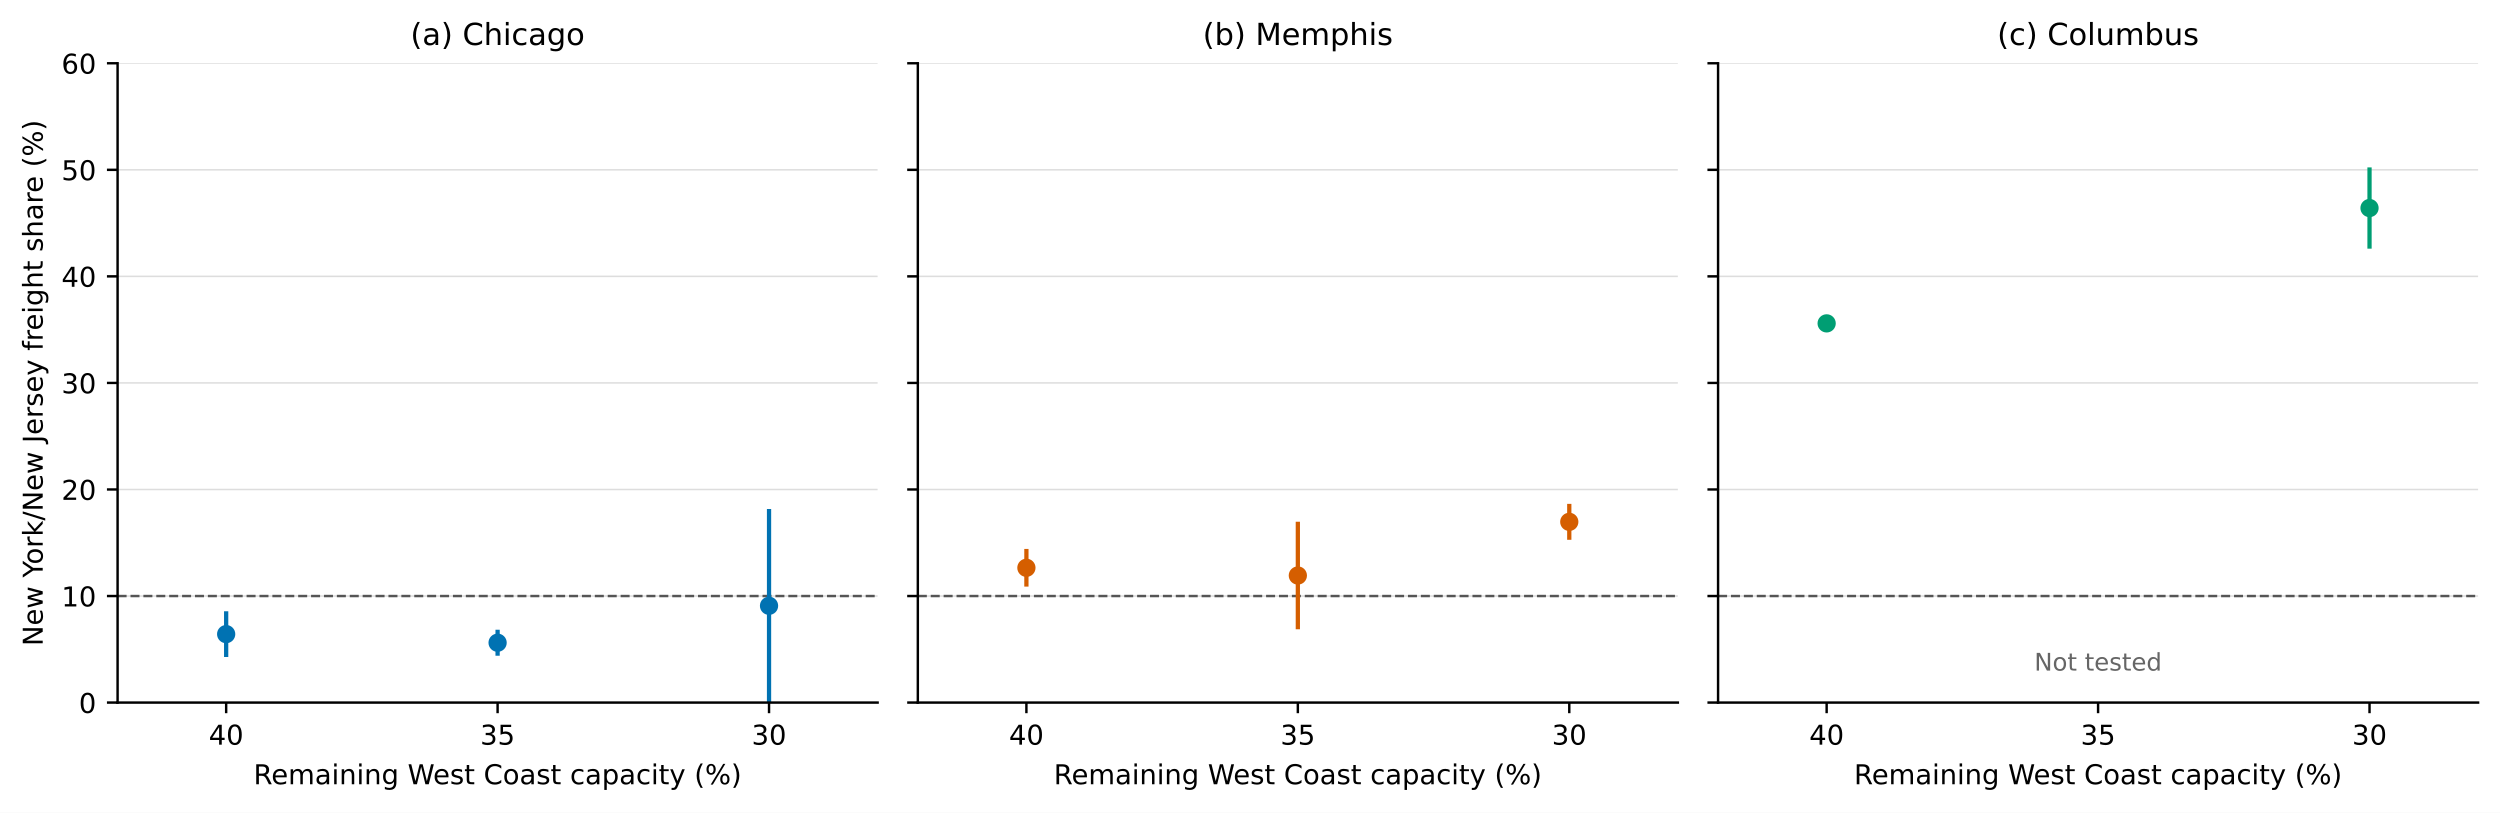
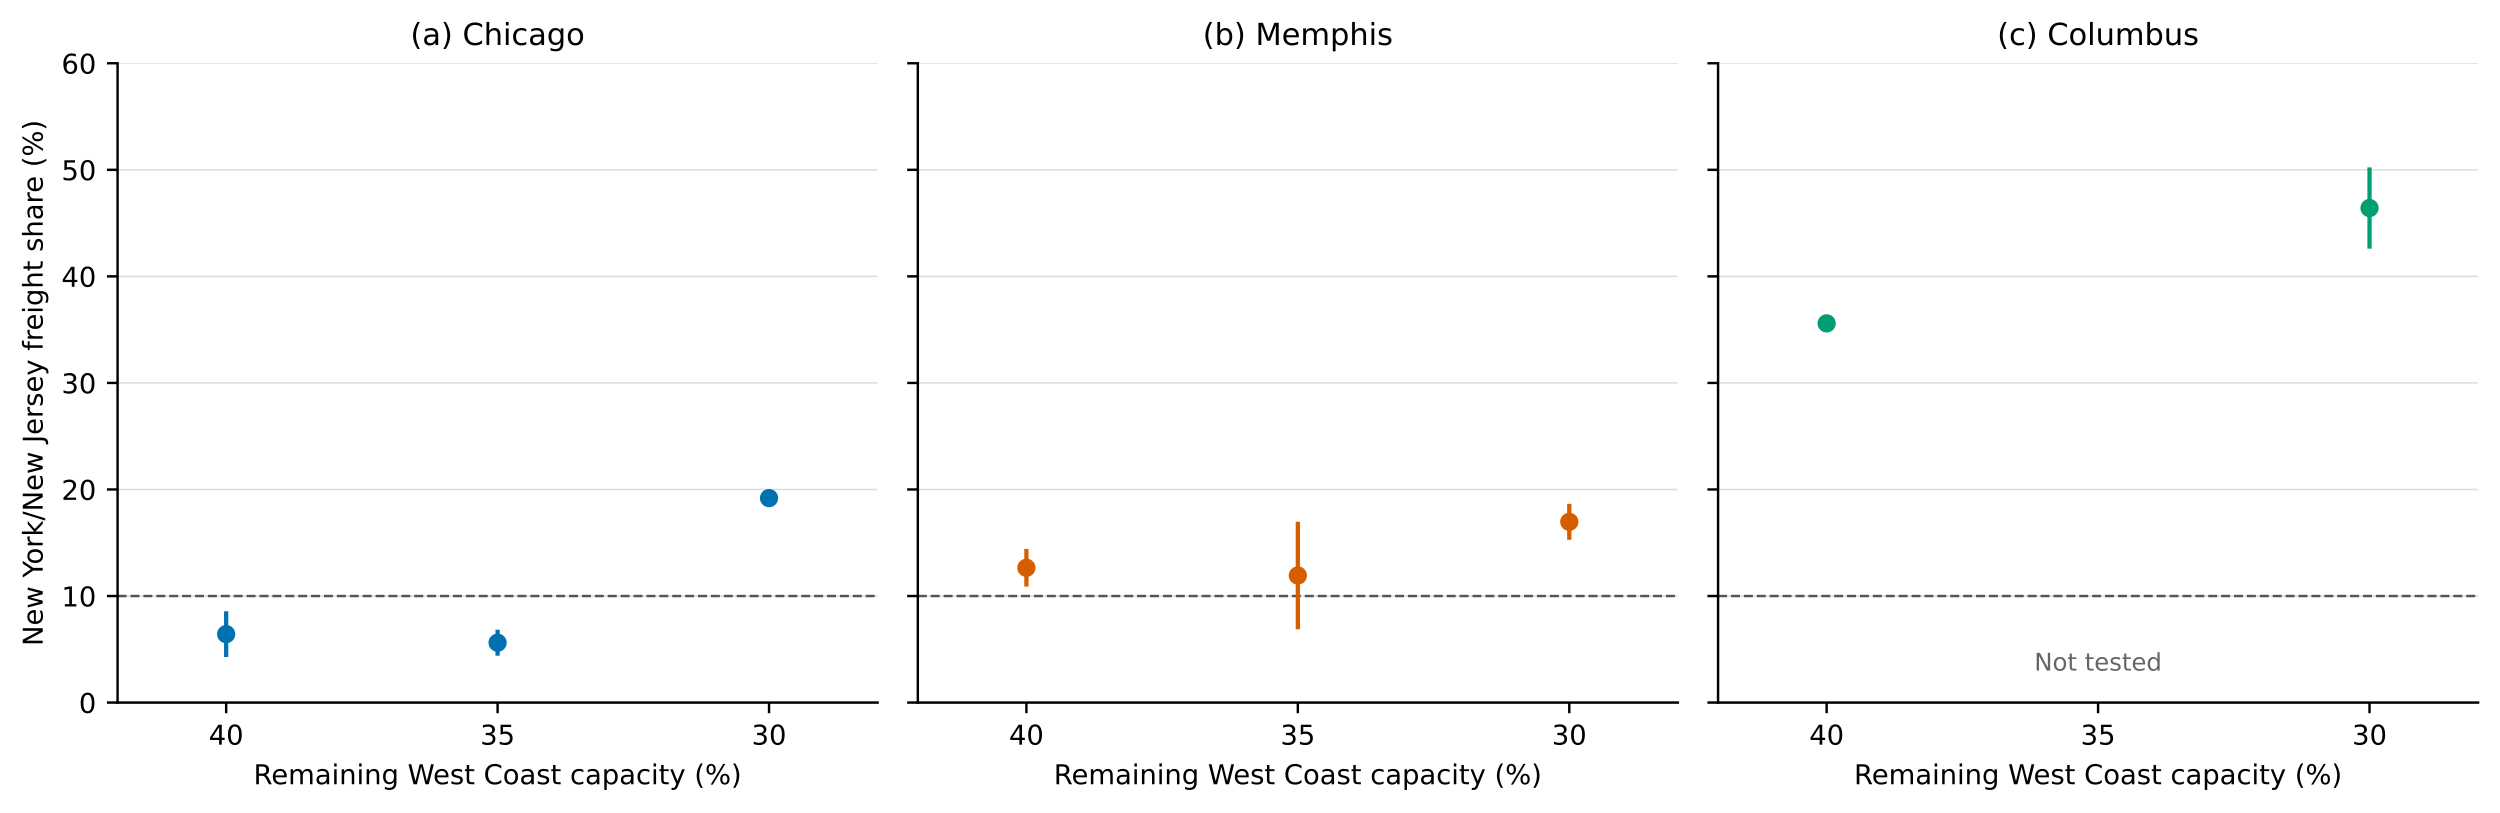
<svg xmlns="http://www.w3.org/2000/svg" xmlns:xlink="http://www.w3.org/1999/xlink" width="821.811pt" height="267.157pt" viewBox="0 0 821.811 267.157" version="1.1">
  <defs>
    <style type="text/css">*{stroke-linejoin: round; stroke-linecap: butt}</style>
  </defs>
  <g id="figure_1">
    <g id="patch_1">
      <path d="M 0 267.157  L 821.811 267.157  L 821.811 0  L 0 0  z " style="fill: #ffffff" />
    </g>
    <g id="axes_1">
      <g id="patch_2">
        <path d="M 38.653 230.956  L 288.493 230.956  L 288.493 20.798  L 38.653 20.798  z " style="fill: #ffffff" />
      </g>
      <g id="matplotlib.axis_1">
        <g id="xtick_1">
          <g id="line2d_1">
            <defs>
-               <path id="m15341f79a3" d="M 0 0  L 0 3.5  " style="stroke: #000000; stroke-width: 0.8" />
+               <path id="m44be8a5273" d="M 0 0  L 0 3.5  " style="stroke: #000000; stroke-width: 0.8" />
            </defs>
            <g>
-               <use xlink:href="#m15341f79a3" x="74.345" y="230.956" style="stroke: #000000; stroke-width: 0.8" />
+               <use xlink:href="#m44be8a5273" x="74.345" y="230.956" style="stroke: #000000; stroke-width: 0.8" />
            </g>
          </g>
          <g id="text_1">
            <text style="font-size: 9px; font-family: 'DejaVu Sans'; text-anchor: middle" x="74.345" y="244.794" transform="rotate(-0 74.34453 244.7942)">40</text>
          </g>
        </g>
        <g id="xtick_2">
          <g id="line2d_2">
            <g>
-               <use xlink:href="#m15341f79a3" x="163.573" y="230.956" style="stroke: #000000; stroke-width: 0.8" />
+               <use xlink:href="#m44be8a5273" x="163.573" y="230.956" style="stroke: #000000; stroke-width: 0.8" />
            </g>
          </g>
          <g id="text_2">
            <text style="font-size: 9px; font-family: 'DejaVu Sans'; text-anchor: middle" x="163.573" y="244.794" transform="rotate(-0 163.5729 244.7942)">35</text>
          </g>
        </g>
        <g id="xtick_3">
          <g id="line2d_3">
            <g>
-               <use xlink:href="#m15341f79a3" x="252.801" y="230.956" style="stroke: #000000; stroke-width: 0.8" />
+               <use xlink:href="#m44be8a5273" x="252.801" y="230.956" style="stroke: #000000; stroke-width: 0.8" />
            </g>
          </g>
          <g id="text_3">
            <text style="font-size: 9px; font-family: 'DejaVu Sans'; text-anchor: middle" x="252.801" y="244.794" transform="rotate(-0 252.8012 244.7942)">30</text>
          </g>
        </g>
        <g id="text_4">
          <text style="font-size: 9px; font-family: 'DejaVu Sans'; text-anchor: middle" x="163.573" y="257.795" transform="rotate(-0 163.5729 257.7949)">Remaining West Coast capacity (%)</text>
        </g>
      </g>
      <g id="matplotlib.axis_2">
        <g id="ytick_1">
          <g id="line2d_4">
-             <path d="M 38.653 230.956  L 288.493 230.956  " clip-path="url(#p2582a932fb)" style="fill: none; stroke: #dddddd; stroke-width: 0.5; stroke-linecap: square" />
+             <path d="M 38.653 230.956  L 288.493 230.956  " clip-path="url(#pbbbb06b4f9)" style="fill: none; stroke: #dddddd; stroke-width: 0.5; stroke-linecap: square" />
          </g>
          <g id="line2d_5">
            <defs>
-               <path id="m9ee6df591f" d="M 0 0  L -3.5 0  " style="stroke: #000000; stroke-width: 0.8" />
+               <path id="m1dd9c186f9" d="M 0 0  L -3.5 0  " style="stroke: #000000; stroke-width: 0.8" />
            </defs>
            <g>
-               <use xlink:href="#m9ee6df591f" x="38.653" y="230.956" style="stroke: #000000; stroke-width: 0.8" />
+               <use xlink:href="#m1dd9c186f9" x="38.653" y="230.956" style="stroke: #000000; stroke-width: 0.8" />
            </g>
          </g>
          <g id="text_5">
            <text style="font-size: 9px; font-family: 'DejaVu Sans'; text-anchor: end" x="31.653" y="234.375" transform="rotate(-0 31.6532 234.3753)">0</text>
          </g>
        </g>
        <g id="ytick_2">
          <g id="line2d_6">
-             <path d="M 38.653 195.93  L 288.493 195.93  " clip-path="url(#p2582a932fb)" style="fill: none; stroke: #dddddd; stroke-width: 0.5; stroke-linecap: square" />
+             <path d="M 38.653 195.93  L 288.493 195.93  " clip-path="url(#pbbbb06b4f9)" style="fill: none; stroke: #dddddd; stroke-width: 0.5; stroke-linecap: square" />
          </g>
          <g id="line2d_7">
            <g>
-               <use xlink:href="#m9ee6df591f" x="38.653" y="195.93" style="stroke: #000000; stroke-width: 0.8" />
+               <use xlink:href="#m1dd9c186f9" x="38.653" y="195.93" style="stroke: #000000; stroke-width: 0.8" />
            </g>
          </g>
          <g id="text_6">
            <text style="font-size: 9px; font-family: 'DejaVu Sans'; text-anchor: end" x="31.653" y="199.349" transform="rotate(-0 31.6532 199.349)">10</text>
          </g>
        </g>
        <g id="ytick_3">
          <g id="line2d_8">
-             <path d="M 38.653 160.904  L 288.493 160.904  " clip-path="url(#p2582a932fb)" style="fill: none; stroke: #dddddd; stroke-width: 0.5; stroke-linecap: square" />
+             <path d="M 38.653 160.904  L 288.493 160.904  " clip-path="url(#pbbbb06b4f9)" style="fill: none; stroke: #dddddd; stroke-width: 0.5; stroke-linecap: square" />
          </g>
          <g id="line2d_9">
            <g>
-               <use xlink:href="#m9ee6df591f" x="38.653" y="160.904" style="stroke: #000000; stroke-width: 0.8" />
+               <use xlink:href="#m1dd9c186f9" x="38.653" y="160.904" style="stroke: #000000; stroke-width: 0.8" />
            </g>
          </g>
          <g id="text_7">
            <text style="font-size: 9px; font-family: 'DejaVu Sans'; text-anchor: end" x="31.653" y="164.323" transform="rotate(-0 31.6532 164.3226)">20</text>
          </g>
        </g>
        <g id="ytick_4">
          <g id="line2d_10">
-             <path d="M 38.653 125.877  L 288.493 125.877  " clip-path="url(#p2582a932fb)" style="fill: none; stroke: #dddddd; stroke-width: 0.5; stroke-linecap: square" />
+             <path d="M 38.653 125.877  L 288.493 125.877  " clip-path="url(#pbbbb06b4f9)" style="fill: none; stroke: #dddddd; stroke-width: 0.5; stroke-linecap: square" />
          </g>
          <g id="line2d_11">
            <g>
-               <use xlink:href="#m9ee6df591f" x="38.653" y="125.877" style="stroke: #000000; stroke-width: 0.8" />
+               <use xlink:href="#m1dd9c186f9" x="38.653" y="125.877" style="stroke: #000000; stroke-width: 0.8" />
            </g>
          </g>
          <g id="text_8">
            <text style="font-size: 9px; font-family: 'DejaVu Sans'; text-anchor: end" x="31.653" y="129.296" transform="rotate(-0 31.6532 129.2963)">30</text>
          </g>
        </g>
        <g id="ytick_5">
          <g id="line2d_12">
-             <path d="M 38.653 90.851  L 288.493 90.851  " clip-path="url(#p2582a932fb)" style="fill: none; stroke: #dddddd; stroke-width: 0.5; stroke-linecap: square" />
+             <path d="M 38.653 90.851  L 288.493 90.851  " clip-path="url(#pbbbb06b4f9)" style="fill: none; stroke: #dddddd; stroke-width: 0.5; stroke-linecap: square" />
          </g>
          <g id="line2d_13">
            <g>
-               <use xlink:href="#m9ee6df591f" x="38.653" y="90.851" style="stroke: #000000; stroke-width: 0.8" />
+               <use xlink:href="#m1dd9c186f9" x="38.653" y="90.851" style="stroke: #000000; stroke-width: 0.8" />
            </g>
          </g>
          <g id="text_9">
            <text style="font-size: 9px; font-family: 'DejaVu Sans'; text-anchor: end" x="31.653" y="94.27" transform="rotate(-0 31.6532 94.27001)">40</text>
          </g>
        </g>
        <g id="ytick_6">
          <g id="line2d_14">
-             <path d="M 38.653 55.825  L 288.493 55.825  " clip-path="url(#p2582a932fb)" style="fill: none; stroke: #dddddd; stroke-width: 0.5; stroke-linecap: square" />
+             <path d="M 38.653 55.825  L 288.493 55.825  " clip-path="url(#pbbbb06b4f9)" style="fill: none; stroke: #dddddd; stroke-width: 0.5; stroke-linecap: square" />
          </g>
          <g id="line2d_15">
            <g>
-               <use xlink:href="#m9ee6df591f" x="38.653" y="55.825" style="stroke: #000000; stroke-width: 0.8" />
+               <use xlink:href="#m1dd9c186f9" x="38.653" y="55.825" style="stroke: #000000; stroke-width: 0.8" />
            </g>
          </g>
          <g id="text_10">
            <text style="font-size: 9px; font-family: 'DejaVu Sans'; text-anchor: end" x="31.653" y="59.244" transform="rotate(-0 31.6532 59.2437)">50</text>
          </g>
        </g>
        <g id="ytick_7">
          <g id="line2d_16">
-             <path d="M 38.653 20.798  L 288.493 20.798  " clip-path="url(#p2582a932fb)" style="fill: none; stroke: #dddddd; stroke-width: 0.5; stroke-linecap: square" />
+             <path d="M 38.653 20.798  L 288.493 20.798  " clip-path="url(#pbbbb06b4f9)" style="fill: none; stroke: #dddddd; stroke-width: 0.5; stroke-linecap: square" />
          </g>
          <g id="line2d_17">
            <g>
-               <use xlink:href="#m9ee6df591f" x="38.653" y="20.798" style="stroke: #000000; stroke-width: 0.8" />
+               <use xlink:href="#m1dd9c186f9" x="38.653" y="20.798" style="stroke: #000000; stroke-width: 0.8" />
            </g>
          </g>
          <g id="text_11">
            <text style="font-size: 9px; font-family: 'DejaVu Sans'; text-anchor: end" x="31.653" y="24.217" transform="rotate(-0 31.6532 24.21738)">60</text>
          </g>
        </g>
        <g id="text_12">
          <text style="font-size: 9px; font-family: 'DejaVu Sans'; text-anchor: middle" x="14.039" y="125.877" transform="rotate(-90 14.03859 125.8774)">New York/New Jersey freight share (%)</text>
        </g>
      </g>
      <g id="line2d_18">
-         <path d="M 38.653 195.93  L 288.493 195.93  " clip-path="url(#p2582a932fb)" style="fill: none; stroke-dasharray: 2.96,1.28; stroke-dashoffset: 0; stroke: #555555; stroke-width: 0.8" />
+         <path d="M 38.653 195.93  L 288.493 195.93  " clip-path="url(#pbbbb06b4f9)" style="fill: none; stroke-dasharray: 2.96,1.28; stroke-dashoffset: 0; stroke: #555555; stroke-width: 0.8" />
      </g>
      <g id="LineCollection_1">
-         <path d="M 74.345 215.967  L 74.345 200.931  " clip-path="url(#p2582a932fb)" style="fill: none; stroke: #0072b2; stroke-width: 1.4" />
+         <path d="M 74.345 215.967  L 74.345 200.931  " clip-path="url(#pbbbb06b4f9)" style="fill: none; stroke: #0072b2; stroke-width: 1.4" />
      </g>
      <g id="line2d_19">
        <defs>
-           <path id="mb0be845fad" d="M 0 2.5  C 0.663 2.5 1.299 2.237 1.768 1.768  C 2.237 1.299 2.5 0.663 2.5 0  C 2.5 -0.663 2.237 -1.299 1.768 -1.768  C 1.299 -2.237 0.663 -2.5 0 -2.5  C -0.663 -2.5 -1.299 -2.237 -1.768 -1.768  C -2.237 -1.299 -2.5 -0.663 -2.5 0  C -2.5 0.663 -2.237 1.299 -1.768 1.768  C -1.299 2.237 -0.663 2.5 0 2.5  z " style="stroke: #0072b2" />
+           <path id="m80bea2615d" d="M 0 2.5  C 0.663 2.5 1.299 2.237 1.768 1.768  C 2.237 1.299 2.5 0.663 2.5 0  C 2.5 -0.663 2.237 -1.299 1.768 -1.768  C 1.299 -2.237 0.663 -2.5 0 -2.5  C -0.663 -2.5 -1.299 -2.237 -1.768 -1.768  C -2.237 -1.299 -2.5 -0.663 -2.5 0  C -2.5 0.663 -2.237 1.299 -1.768 1.768  C -1.299 2.237 -0.663 2.5 0 2.5  z " style="stroke: #0072b2" />
        </defs>
-         <g clip-path="url(#p2582a932fb)">
-           <use xlink:href="#mb0be845fad" x="74.345" y="208.449" style="fill: #0072b2; stroke: #0072b2" />
+         <g clip-path="url(#pbbbb06b4f9)">
+           <use xlink:href="#m80bea2615d" x="74.345" y="208.449" style="fill: #0072b2; stroke: #0072b2" />
        </g>
      </g>
      <g id="LineCollection_2">
-         <path d="M 163.573 215.553  L 163.573 207.005  " clip-path="url(#p2582a932fb)" style="fill: none; stroke: #0072b2; stroke-width: 1.4" />
+         <path d="M 163.573 215.553  L 163.573 207.005  " clip-path="url(#pbbbb06b4f9)" style="fill: none; stroke: #0072b2; stroke-width: 1.4" />
      </g>
      <g id="line2d_20">
-         <g clip-path="url(#p2582a932fb)">
-           <use xlink:href="#mb0be845fad" x="163.573" y="211.279" style="fill: #0072b2; stroke: #0072b2" />
+         <g clip-path="url(#pbbbb06b4f9)">
+           <use xlink:href="#m80bea2615d" x="163.573" y="211.279" style="fill: #0072b2; stroke: #0072b2" />
        </g>
      </g>
      <g id="LineCollection_3">
-         <path d="M 252.801 230.956  L 252.801 167.315  " clip-path="url(#p2582a932fb)" style="fill: none; stroke: #0072b2; stroke-width: 1.4" />
+         <path d="M 252.801 163.734  L 252.801 163.734  " clip-path="url(#pbbbb06b4f9)" style="fill: none; stroke: #0072b2; stroke-width: 1.4" />
      </g>
      <g id="line2d_21">
-         <g clip-path="url(#p2582a932fb)">
-           <use xlink:href="#mb0be845fad" x="252.801" y="199.136" style="fill: #0072b2; stroke: #0072b2" />
+         <g clip-path="url(#pbbbb06b4f9)">
+           <use xlink:href="#m80bea2615d" x="252.801" y="163.734" style="fill: #0072b2; stroke: #0072b2" />
        </g>
      </g>
      <g id="patch_3">
        <path d="M 38.653 230.956  L 38.653 20.798  " style="fill: none; stroke: #000000; stroke-width: 0.8; stroke-linejoin: miter; stroke-linecap: square" />
      </g>
      <g id="patch_4">
        <path d="M 38.653 230.956  L 288.493 230.956  " style="fill: none; stroke: #000000; stroke-width: 0.8; stroke-linejoin: miter; stroke-linecap: square" />
      </g>
      <g id="text_13">
        <text style="font-size: 10px; font-family: 'DejaVu Sans'; text-anchor: middle" x="163.573" y="14.798" transform="rotate(-0 163.5729 14.79844)">(a) Chicago</text>
      </g>
    </g>
    <g id="axes_2">
      <g id="patch_5">
        <path d="M 301.712 230.956  L 551.552 230.956  L 551.552 20.798  L 301.712 20.798  z " style="fill: #ffffff" />
      </g>
      <g id="matplotlib.axis_3">
        <g id="xtick_4">
          <g id="line2d_22">
            <g>
-               <use xlink:href="#m15341f79a3" x="337.404" y="230.956" style="stroke: #000000; stroke-width: 0.8" />
+               <use xlink:href="#m44be8a5273" x="337.404" y="230.956" style="stroke: #000000; stroke-width: 0.8" />
            </g>
          </g>
          <g id="text_14">
            <text style="font-size: 9px; font-family: 'DejaVu Sans'; text-anchor: middle" x="337.404" y="244.794" transform="rotate(-0 337.4038 244.7942)">40</text>
          </g>
        </g>
        <g id="xtick_5">
          <g id="line2d_23">
            <g>
-               <use xlink:href="#m15341f79a3" x="426.632" y="230.956" style="stroke: #000000; stroke-width: 0.8" />
+               <use xlink:href="#m44be8a5273" x="426.632" y="230.956" style="stroke: #000000; stroke-width: 0.8" />
            </g>
          </g>
          <g id="text_15">
            <text style="font-size: 9px; font-family: 'DejaVu Sans'; text-anchor: middle" x="426.632" y="244.794" transform="rotate(-0 426.6321 244.7942)">35</text>
          </g>
        </g>
        <g id="xtick_6">
          <g id="line2d_24">
            <g>
-               <use xlink:href="#m15341f79a3" x="515.86" y="230.956" style="stroke: #000000; stroke-width: 0.8" />
+               <use xlink:href="#m44be8a5273" x="515.86" y="230.956" style="stroke: #000000; stroke-width: 0.8" />
            </g>
          </g>
          <g id="text_16">
            <text style="font-size: 9px; font-family: 'DejaVu Sans'; text-anchor: middle" x="515.86" y="244.794" transform="rotate(-0 515.8605 244.7942)">30</text>
          </g>
        </g>
        <g id="text_17">
          <text style="font-size: 9px; font-family: 'DejaVu Sans'; text-anchor: middle" x="426.632" y="257.795" transform="rotate(-0 426.6321 257.7949)">Remaining West Coast capacity (%)</text>
        </g>
      </g>
      <g id="matplotlib.axis_4">
        <g id="ytick_8">
          <g id="line2d_25">
-             <path d="M 301.712 230.956  L 551.552 230.956  " clip-path="url(#p859bc1b800)" style="fill: none; stroke: #dddddd; stroke-width: 0.5; stroke-linecap: square" />
+             <path d="M 301.712 230.956  L 551.552 230.956  " clip-path="url(#pc52e83fd47)" style="fill: none; stroke: #dddddd; stroke-width: 0.5; stroke-linecap: square" />
          </g>
          <g id="line2d_26">
            <g>
-               <use xlink:href="#m9ee6df591f" x="301.712" y="230.956" style="stroke: #000000; stroke-width: 0.8" />
+               <use xlink:href="#m1dd9c186f9" x="301.712" y="230.956" style="stroke: #000000; stroke-width: 0.8" />
            </g>
          </g>
        </g>
        <g id="ytick_9">
          <g id="line2d_27">
-             <path d="M 301.712 195.93  L 551.552 195.93  " clip-path="url(#p859bc1b800)" style="fill: none; stroke: #dddddd; stroke-width: 0.5; stroke-linecap: square" />
+             <path d="M 301.712 195.93  L 551.552 195.93  " clip-path="url(#pc52e83fd47)" style="fill: none; stroke: #dddddd; stroke-width: 0.5; stroke-linecap: square" />
          </g>
          <g id="line2d_28">
            <g>
-               <use xlink:href="#m9ee6df591f" x="301.712" y="195.93" style="stroke: #000000; stroke-width: 0.8" />
+               <use xlink:href="#m1dd9c186f9" x="301.712" y="195.93" style="stroke: #000000; stroke-width: 0.8" />
            </g>
          </g>
        </g>
        <g id="ytick_10">
          <g id="line2d_29">
-             <path d="M 301.712 160.904  L 551.552 160.904  " clip-path="url(#p859bc1b800)" style="fill: none; stroke: #dddddd; stroke-width: 0.5; stroke-linecap: square" />
+             <path d="M 301.712 160.904  L 551.552 160.904  " clip-path="url(#pc52e83fd47)" style="fill: none; stroke: #dddddd; stroke-width: 0.5; stroke-linecap: square" />
          </g>
          <g id="line2d_30">
            <g>
-               <use xlink:href="#m9ee6df591f" x="301.712" y="160.904" style="stroke: #000000; stroke-width: 0.8" />
+               <use xlink:href="#m1dd9c186f9" x="301.712" y="160.904" style="stroke: #000000; stroke-width: 0.8" />
            </g>
          </g>
        </g>
        <g id="ytick_11">
          <g id="line2d_31">
-             <path d="M 301.712 125.877  L 551.552 125.877  " clip-path="url(#p859bc1b800)" style="fill: none; stroke: #dddddd; stroke-width: 0.5; stroke-linecap: square" />
+             <path d="M 301.712 125.877  L 551.552 125.877  " clip-path="url(#pc52e83fd47)" style="fill: none; stroke: #dddddd; stroke-width: 0.5; stroke-linecap: square" />
          </g>
          <g id="line2d_32">
            <g>
-               <use xlink:href="#m9ee6df591f" x="301.712" y="125.877" style="stroke: #000000; stroke-width: 0.8" />
+               <use xlink:href="#m1dd9c186f9" x="301.712" y="125.877" style="stroke: #000000; stroke-width: 0.8" />
            </g>
          </g>
        </g>
        <g id="ytick_12">
          <g id="line2d_33">
-             <path d="M 301.712 90.851  L 551.552 90.851  " clip-path="url(#p859bc1b800)" style="fill: none; stroke: #dddddd; stroke-width: 0.5; stroke-linecap: square" />
+             <path d="M 301.712 90.851  L 551.552 90.851  " clip-path="url(#pc52e83fd47)" style="fill: none; stroke: #dddddd; stroke-width: 0.5; stroke-linecap: square" />
          </g>
          <g id="line2d_34">
            <g>
-               <use xlink:href="#m9ee6df591f" x="301.712" y="90.851" style="stroke: #000000; stroke-width: 0.8" />
+               <use xlink:href="#m1dd9c186f9" x="301.712" y="90.851" style="stroke: #000000; stroke-width: 0.8" />
            </g>
          </g>
        </g>
        <g id="ytick_13">
          <g id="line2d_35">
-             <path d="M 301.712 55.825  L 551.552 55.825  " clip-path="url(#p859bc1b800)" style="fill: none; stroke: #dddddd; stroke-width: 0.5; stroke-linecap: square" />
+             <path d="M 301.712 55.825  L 551.552 55.825  " clip-path="url(#pc52e83fd47)" style="fill: none; stroke: #dddddd; stroke-width: 0.5; stroke-linecap: square" />
          </g>
          <g id="line2d_36">
            <g>
-               <use xlink:href="#m9ee6df591f" x="301.712" y="55.825" style="stroke: #000000; stroke-width: 0.8" />
+               <use xlink:href="#m1dd9c186f9" x="301.712" y="55.825" style="stroke: #000000; stroke-width: 0.8" />
            </g>
          </g>
        </g>
        <g id="ytick_14">
          <g id="line2d_37">
-             <path d="M 301.712 20.798  L 551.552 20.798  " clip-path="url(#p859bc1b800)" style="fill: none; stroke: #dddddd; stroke-width: 0.5; stroke-linecap: square" />
+             <path d="M 301.712 20.798  L 551.552 20.798  " clip-path="url(#pc52e83fd47)" style="fill: none; stroke: #dddddd; stroke-width: 0.5; stroke-linecap: square" />
          </g>
          <g id="line2d_38">
            <g>
-               <use xlink:href="#m9ee6df591f" x="301.712" y="20.798" style="stroke: #000000; stroke-width: 0.8" />
+               <use xlink:href="#m1dd9c186f9" x="301.712" y="20.798" style="stroke: #000000; stroke-width: 0.8" />
            </g>
          </g>
        </g>
      </g>
      <g id="line2d_39">
-         <path d="M 301.712 195.93  L 551.552 195.93  " clip-path="url(#p859bc1b800)" style="fill: none; stroke-dasharray: 2.96,1.28; stroke-dashoffset: 0; stroke: #555555; stroke-width: 0.8" />
+         <path d="M 301.712 195.93  L 551.552 195.93  " clip-path="url(#pc52e83fd47)" style="fill: none; stroke-dasharray: 2.96,1.28; stroke-dashoffset: 0; stroke: #555555; stroke-width: 0.8" />
      </g>
      <g id="LineCollection_4">
-         <path d="M 337.404 192.839  L 337.404 180.457  " clip-path="url(#p859bc1b800)" style="fill: none; stroke: #d55e00; stroke-width: 1.4" />
+         <path d="M 337.404 192.839  L 337.404 180.457  " clip-path="url(#pc52e83fd47)" style="fill: none; stroke: #d55e00; stroke-width: 1.4" />
      </g>
      <g id="line2d_40">
        <defs>
-           <path id="mfccd2de5de" d="M 0 2.5  C 0.663 2.5 1.299 2.237 1.768 1.768  C 2.237 1.299 2.5 0.663 2.5 0  C 2.5 -0.663 2.237 -1.299 1.768 -1.768  C 1.299 -2.237 0.663 -2.5 0 -2.5  C -0.663 -2.5 -1.299 -2.237 -1.768 -1.768  C -2.237 -1.299 -2.5 -0.663 -2.5 0  C -2.5 0.663 -2.237 1.299 -1.768 1.768  C -1.299 2.237 -0.663 2.5 0 2.5  z " style="stroke: #d55e00" />
+           <path id="mfc10a718bb" d="M 0 2.5  C 0.663 2.5 1.299 2.237 1.768 1.768  C 2.237 1.299 2.5 0.663 2.5 0  C 2.5 -0.663 2.237 -1.299 1.768 -1.768  C 1.299 -2.237 0.663 -2.5 0 -2.5  C -0.663 -2.5 -1.299 -2.237 -1.768 -1.768  C -2.237 -1.299 -2.5 -0.663 -2.5 0  C -2.5 0.663 -2.237 1.299 -1.768 1.768  C -1.299 2.237 -0.663 2.5 0 2.5  z " style="stroke: #d55e00" />
        </defs>
-         <g clip-path="url(#p859bc1b800)">
-           <use xlink:href="#mfccd2de5de" x="337.404" y="186.648" style="fill: #d55e00; stroke: #d55e00" />
+         <g clip-path="url(#pc52e83fd47)">
+           <use xlink:href="#mfc10a718bb" x="337.404" y="186.648" style="fill: #d55e00; stroke: #d55e00" />
        </g>
      </g>
      <g id="LineCollection_5">
-         <path d="M 426.632 206.858  L 426.632 171.512  " clip-path="url(#p859bc1b800)" style="fill: none; stroke: #d55e00; stroke-width: 1.4" />
+         <path d="M 426.632 206.858  L 426.632 171.512  " clip-path="url(#pc52e83fd47)" style="fill: none; stroke: #d55e00; stroke-width: 1.4" />
      </g>
      <g id="line2d_41">
-         <g clip-path="url(#p859bc1b800)">
-           <use xlink:href="#mfccd2de5de" x="426.632" y="189.185" style="fill: #d55e00; stroke: #d55e00" />
+         <g clip-path="url(#pc52e83fd47)">
+           <use xlink:href="#mfc10a718bb" x="426.632" y="189.185" style="fill: #d55e00; stroke: #d55e00" />
        </g>
      </g>
      <g id="LineCollection_6">
-         <path d="M 515.86 177.456  L 515.86 165.633  " clip-path="url(#p859bc1b800)" style="fill: none; stroke: #d55e00; stroke-width: 1.4" />
+         <path d="M 515.86 177.456  L 515.86 165.633  " clip-path="url(#pc52e83fd47)" style="fill: none; stroke: #d55e00; stroke-width: 1.4" />
      </g>
      <g id="line2d_42">
-         <g clip-path="url(#p859bc1b800)">
-           <use xlink:href="#mfccd2de5de" x="515.86" y="171.544" style="fill: #d55e00; stroke: #d55e00" />
+         <g clip-path="url(#pc52e83fd47)">
+           <use xlink:href="#mfc10a718bb" x="515.86" y="171.544" style="fill: #d55e00; stroke: #d55e00" />
        </g>
      </g>
      <g id="patch_6">
        <path d="M 301.712 230.956  L 301.712 20.798  " style="fill: none; stroke: #000000; stroke-width: 0.8; stroke-linejoin: miter; stroke-linecap: square" />
      </g>
      <g id="patch_7">
        <path d="M 301.712 230.956  L 551.552 230.956  " style="fill: none; stroke: #000000; stroke-width: 0.8; stroke-linejoin: miter; stroke-linecap: square" />
      </g>
      <g id="text_18">
        <text style="font-size: 10px; font-family: 'DejaVu Sans'; text-anchor: middle" x="426.632" y="14.798" transform="rotate(-0 426.6321 14.79844)">(b) Memphis</text>
      </g>
    </g>
    <g id="axes_3">
      <g id="patch_8">
        <path d="M 564.772 230.956  L 814.611 230.956  L 814.611 20.798  L 564.772 20.798  z " style="fill: #ffffff" />
      </g>
      <g id="matplotlib.axis_5">
        <g id="xtick_7">
          <g id="line2d_43">
            <g>
-               <use xlink:href="#m15341f79a3" x="600.463" y="230.956" style="stroke: #000000; stroke-width: 0.8" />
+               <use xlink:href="#m44be8a5273" x="600.463" y="230.956" style="stroke: #000000; stroke-width: 0.8" />
            </g>
          </g>
          <g id="text_19">
            <text style="font-size: 9px; font-family: 'DejaVu Sans'; text-anchor: middle" x="600.463" y="244.794" transform="rotate(-0 600.4631 244.7942)">40</text>
          </g>
        </g>
        <g id="xtick_8">
          <g id="line2d_44">
            <g>
-               <use xlink:href="#m15341f79a3" x="689.691" y="230.956" style="stroke: #000000; stroke-width: 0.8" />
+               <use xlink:href="#m44be8a5273" x="689.691" y="230.956" style="stroke: #000000; stroke-width: 0.8" />
            </g>
          </g>
          <g id="text_20">
            <text style="font-size: 9px; font-family: 'DejaVu Sans'; text-anchor: middle" x="689.691" y="244.794" transform="rotate(-0 689.6914 244.7942)">35</text>
          </g>
        </g>
        <g id="xtick_9">
          <g id="line2d_45">
            <g>
-               <use xlink:href="#m15341f79a3" x="778.92" y="230.956" style="stroke: #000000; stroke-width: 0.8" />
+               <use xlink:href="#m44be8a5273" x="778.92" y="230.956" style="stroke: #000000; stroke-width: 0.8" />
            </g>
          </g>
          <g id="text_21">
            <text style="font-size: 9px; font-family: 'DejaVu Sans'; text-anchor: middle" x="778.92" y="244.794" transform="rotate(-0 778.9198 244.7942)">30</text>
          </g>
        </g>
        <g id="text_22">
          <text style="font-size: 9px; font-family: 'DejaVu Sans'; text-anchor: middle" x="689.691" y="257.795" transform="rotate(-0 689.6914 257.7949)">Remaining West Coast capacity (%)</text>
        </g>
      </g>
      <g id="matplotlib.axis_6">
        <g id="ytick_15">
          <g id="line2d_46">
-             <path d="M 564.772 230.956  L 814.611 230.956  " clip-path="url(#pcf51d0a9d9)" style="fill: none; stroke: #dddddd; stroke-width: 0.5; stroke-linecap: square" />
+             <path d="M 564.772 230.956  L 814.611 230.956  " clip-path="url(#p91972f15ac)" style="fill: none; stroke: #dddddd; stroke-width: 0.5; stroke-linecap: square" />
          </g>
          <g id="line2d_47">
            <g>
-               <use xlink:href="#m9ee6df591f" x="564.772" y="230.956" style="stroke: #000000; stroke-width: 0.8" />
+               <use xlink:href="#m1dd9c186f9" x="564.772" y="230.956" style="stroke: #000000; stroke-width: 0.8" />
            </g>
          </g>
        </g>
        <g id="ytick_16">
          <g id="line2d_48">
-             <path d="M 564.772 195.93  L 814.611 195.93  " clip-path="url(#pcf51d0a9d9)" style="fill: none; stroke: #dddddd; stroke-width: 0.5; stroke-linecap: square" />
+             <path d="M 564.772 195.93  L 814.611 195.93  " clip-path="url(#p91972f15ac)" style="fill: none; stroke: #dddddd; stroke-width: 0.5; stroke-linecap: square" />
          </g>
          <g id="line2d_49">
            <g>
-               <use xlink:href="#m9ee6df591f" x="564.772" y="195.93" style="stroke: #000000; stroke-width: 0.8" />
+               <use xlink:href="#m1dd9c186f9" x="564.772" y="195.93" style="stroke: #000000; stroke-width: 0.8" />
            </g>
          </g>
        </g>
        <g id="ytick_17">
          <g id="line2d_50">
-             <path d="M 564.772 160.904  L 814.611 160.904  " clip-path="url(#pcf51d0a9d9)" style="fill: none; stroke: #dddddd; stroke-width: 0.5; stroke-linecap: square" />
+             <path d="M 564.772 160.904  L 814.611 160.904  " clip-path="url(#p91972f15ac)" style="fill: none; stroke: #dddddd; stroke-width: 0.5; stroke-linecap: square" />
          </g>
          <g id="line2d_51">
            <g>
-               <use xlink:href="#m9ee6df591f" x="564.772" y="160.904" style="stroke: #000000; stroke-width: 0.8" />
+               <use xlink:href="#m1dd9c186f9" x="564.772" y="160.904" style="stroke: #000000; stroke-width: 0.8" />
            </g>
          </g>
        </g>
        <g id="ytick_18">
          <g id="line2d_52">
-             <path d="M 564.772 125.877  L 814.611 125.877  " clip-path="url(#pcf51d0a9d9)" style="fill: none; stroke: #dddddd; stroke-width: 0.5; stroke-linecap: square" />
+             <path d="M 564.772 125.877  L 814.611 125.877  " clip-path="url(#p91972f15ac)" style="fill: none; stroke: #dddddd; stroke-width: 0.5; stroke-linecap: square" />
          </g>
          <g id="line2d_53">
            <g>
-               <use xlink:href="#m9ee6df591f" x="564.772" y="125.877" style="stroke: #000000; stroke-width: 0.8" />
+               <use xlink:href="#m1dd9c186f9" x="564.772" y="125.877" style="stroke: #000000; stroke-width: 0.8" />
            </g>
          </g>
        </g>
        <g id="ytick_19">
          <g id="line2d_54">
-             <path d="M 564.772 90.851  L 814.611 90.851  " clip-path="url(#pcf51d0a9d9)" style="fill: none; stroke: #dddddd; stroke-width: 0.5; stroke-linecap: square" />
+             <path d="M 564.772 90.851  L 814.611 90.851  " clip-path="url(#p91972f15ac)" style="fill: none; stroke: #dddddd; stroke-width: 0.5; stroke-linecap: square" />
          </g>
          <g id="line2d_55">
            <g>
-               <use xlink:href="#m9ee6df591f" x="564.772" y="90.851" style="stroke: #000000; stroke-width: 0.8" />
+               <use xlink:href="#m1dd9c186f9" x="564.772" y="90.851" style="stroke: #000000; stroke-width: 0.8" />
            </g>
          </g>
        </g>
        <g id="ytick_20">
          <g id="line2d_56">
-             <path d="M 564.772 55.825  L 814.611 55.825  " clip-path="url(#pcf51d0a9d9)" style="fill: none; stroke: #dddddd; stroke-width: 0.5; stroke-linecap: square" />
+             <path d="M 564.772 55.825  L 814.611 55.825  " clip-path="url(#p91972f15ac)" style="fill: none; stroke: #dddddd; stroke-width: 0.5; stroke-linecap: square" />
          </g>
          <g id="line2d_57">
            <g>
-               <use xlink:href="#m9ee6df591f" x="564.772" y="55.825" style="stroke: #000000; stroke-width: 0.8" />
+               <use xlink:href="#m1dd9c186f9" x="564.772" y="55.825" style="stroke: #000000; stroke-width: 0.8" />
            </g>
          </g>
        </g>
        <g id="ytick_21">
          <g id="line2d_58">
-             <path d="M 564.772 20.798  L 814.611 20.798  " clip-path="url(#pcf51d0a9d9)" style="fill: none; stroke: #dddddd; stroke-width: 0.5; stroke-linecap: square" />
+             <path d="M 564.772 20.798  L 814.611 20.798  " clip-path="url(#p91972f15ac)" style="fill: none; stroke: #dddddd; stroke-width: 0.5; stroke-linecap: square" />
          </g>
          <g id="line2d_59">
            <g>
-               <use xlink:href="#m9ee6df591f" x="564.772" y="20.798" style="stroke: #000000; stroke-width: 0.8" />
+               <use xlink:href="#m1dd9c186f9" x="564.772" y="20.798" style="stroke: #000000; stroke-width: 0.8" />
            </g>
          </g>
        </g>
      </g>
      <g id="line2d_60">
-         <path d="M 564.772 195.93  L 814.611 195.93  " clip-path="url(#pcf51d0a9d9)" style="fill: none; stroke-dasharray: 2.96,1.28; stroke-dashoffset: 0; stroke: #555555; stroke-width: 0.8" />
+         <path d="M 564.772 195.93  L 814.611 195.93  " clip-path="url(#p91972f15ac)" style="fill: none; stroke-dasharray: 2.96,1.28; stroke-dashoffset: 0; stroke: #555555; stroke-width: 0.8" />
      </g>
      <g id="LineCollection_7">
-         <path d="M 600.463 107.923  L 600.463 104.681  " clip-path="url(#pcf51d0a9d9)" style="fill: none; stroke: #009e73; stroke-width: 1.4" />
+         <path d="M 600.463 107.923  L 600.463 104.681  " clip-path="url(#p91972f15ac)" style="fill: none; stroke: #009e73; stroke-width: 1.4" />
      </g>
      <g id="line2d_61">
        <defs>
-           <path id="m5efd59fdc9" d="M 0 2.5  C 0.663 2.5 1.299 2.237 1.768 1.768  C 2.237 1.299 2.5 0.663 2.5 0  C 2.5 -0.663 2.237 -1.299 1.768 -1.768  C 1.299 -2.237 0.663 -2.5 0 -2.5  C -0.663 -2.5 -1.299 -2.237 -1.768 -1.768  C -2.237 -1.299 -2.5 -0.663 -2.5 0  C -2.5 0.663 -2.237 1.299 -1.768 1.768  C -1.299 2.237 -0.663 2.5 0 2.5  z " style="stroke: #009e73" />
+           <path id="mfef80d0ea8" d="M 0 2.5  C 0.663 2.5 1.299 2.237 1.768 1.768  C 2.237 1.299 2.5 0.663 2.5 0  C 2.5 -0.663 2.237 -1.299 1.768 -1.768  C 1.299 -2.237 0.663 -2.5 0 -2.5  C -0.663 -2.5 -1.299 -2.237 -1.768 -1.768  C -2.237 -1.299 -2.5 -0.663 -2.5 0  C -2.5 0.663 -2.237 1.299 -1.768 1.768  C -1.299 2.237 -0.663 2.5 0 2.5  z " style="stroke: #009e73" />
        </defs>
-         <g clip-path="url(#pcf51d0a9d9)">
-           <use xlink:href="#m5efd59fdc9" x="600.463" y="106.302" style="fill: #009e73; stroke: #009e73" />
+         <g clip-path="url(#p91972f15ac)">
+           <use xlink:href="#mfef80d0ea8" x="600.463" y="106.302" style="fill: #009e73; stroke: #009e73" />
        </g>
      </g>
      <g id="LineCollection_8">
-         <path d="M 778.92 81.748  L 778.92 55.028  " clip-path="url(#pcf51d0a9d9)" style="fill: none; stroke: #009e73; stroke-width: 1.4" />
+         <path d="M 778.92 81.748  L 778.92 55.028  " clip-path="url(#p91972f15ac)" style="fill: none; stroke: #009e73; stroke-width: 1.4" />
      </g>
      <g id="line2d_62">
-         <g clip-path="url(#pcf51d0a9d9)">
-           <use xlink:href="#m5efd59fdc9" x="778.92" y="68.388" style="fill: #009e73; stroke: #009e73" />
+         <g clip-path="url(#p91972f15ac)">
+           <use xlink:href="#mfef80d0ea8" x="778.92" y="68.388" style="fill: #009e73; stroke: #009e73" />
        </g>
      </g>
      <g id="patch_9">
        <path d="M 564.772 230.956  L 564.772 20.798  " style="fill: none; stroke: #000000; stroke-width: 0.8; stroke-linejoin: miter; stroke-linecap: square" />
      </g>
      <g id="patch_10">
        <path d="M 564.772 230.956  L 814.611 230.956  " style="fill: none; stroke: #000000; stroke-width: 0.8; stroke-linejoin: miter; stroke-linecap: square" />
      </g>
      <g id="text_23">
        <text style="font-size: 8px; font-family: 'DejaVu Sans'; text-anchor: middle; fill: #666666" x="689.691" y="220.448" transform="rotate(-0 689.6914 220.4484)">Not tested</text>
      </g>
      <g id="text_24">
        <text style="font-size: 10px; font-family: 'DejaVu Sans'; text-anchor: middle" x="689.691" y="14.798" transform="rotate(-0 689.6914 14.79844)">(c) Columbus</text>
      </g>
    </g>
  </g>
  <defs>
-     <clipPath id="p2582a932fb">
+     <clipPath id="pbbbb06b4f9">
      <rect x="38.653" y="20.798" width="249.839" height="210.158" />
    </clipPath>
-     <clipPath id="p859bc1b800">
+     <clipPath id="pc52e83fd47">
      <rect x="301.712" y="20.798" width="249.839" height="210.158" />
    </clipPath>
-     <clipPath id="pcf51d0a9d9">
+     <clipPath id="p91972f15ac">
      <rect x="564.772" y="20.798" width="249.839" height="210.158" />
    </clipPath>
  </defs>
</svg>
